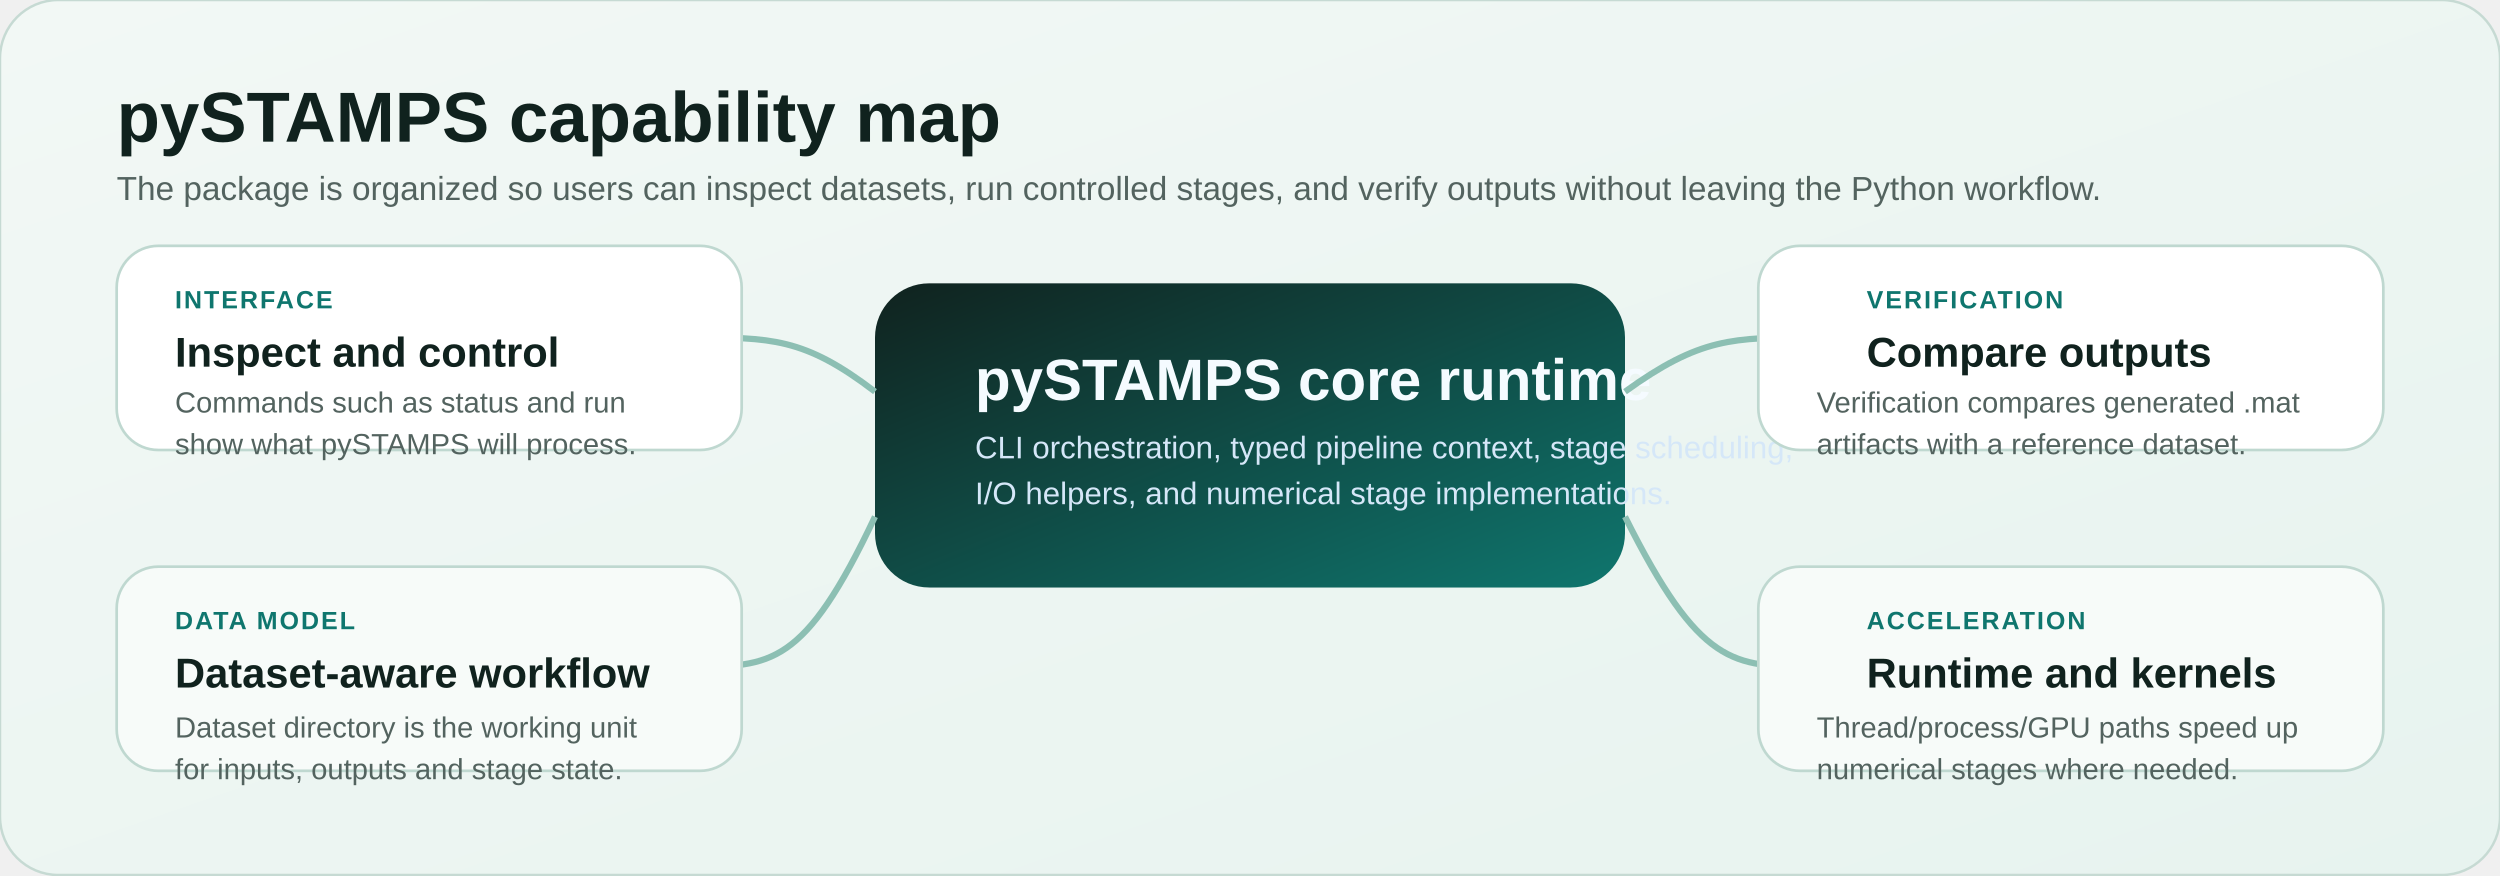
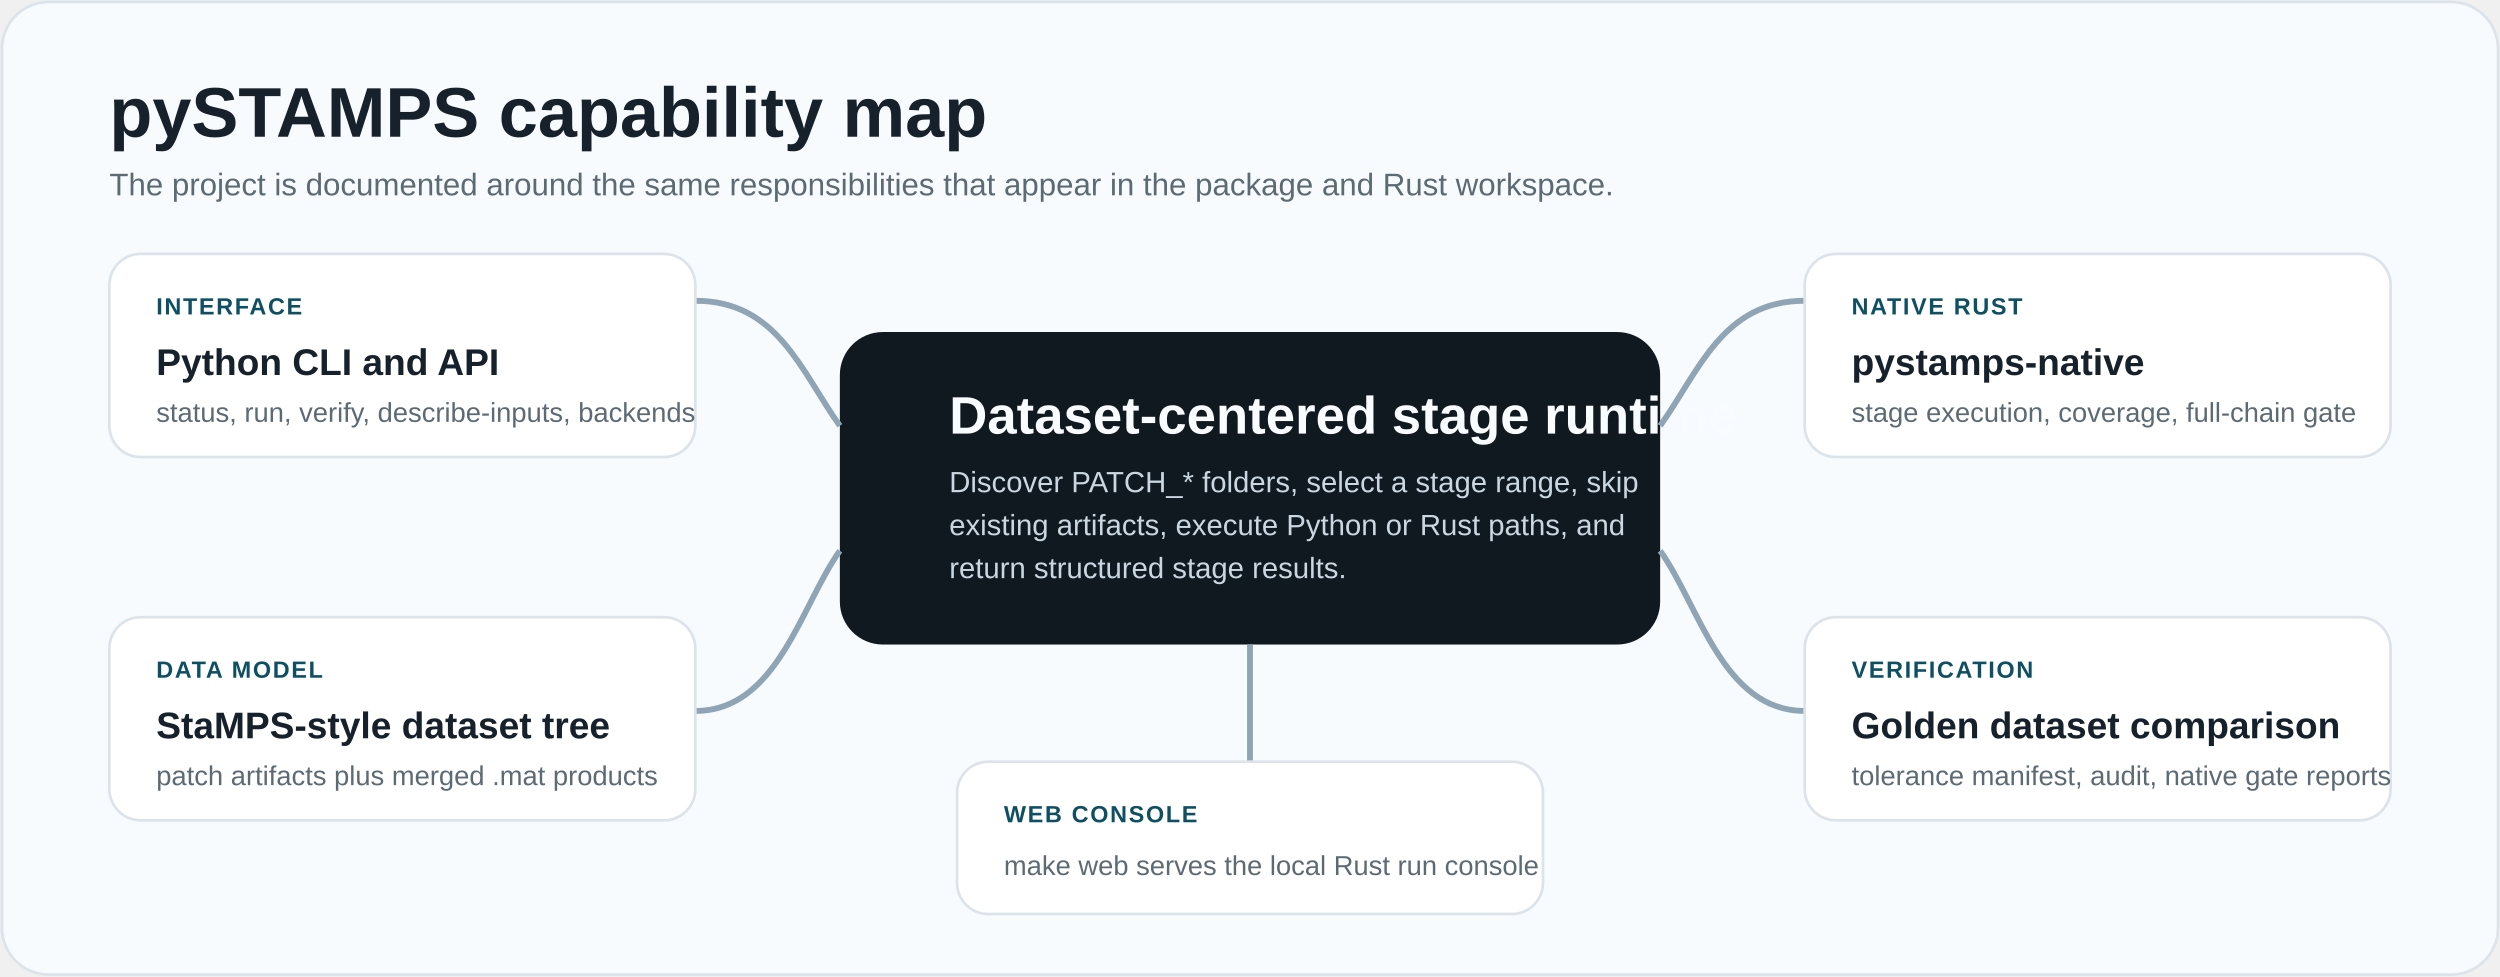
- <svg xmlns="http://www.w3.org/2000/svg" width="1200" height="420" viewBox="0 0 1200 420" role="img" aria-labelledby="title desc">
+ <svg xmlns="http://www.w3.org/2000/svg" width="1280" height="500" viewBox="0 0 1280 500" role="img" aria-labelledby="title desc">
  <defs>
-     <linearGradient id="bg" x1="0%" y1="0%" x2="100%" y2="100%">
-       <stop offset="0%" stop-color="#f2f8f5" />
-       <stop offset="100%" stop-color="#e7f3ef" />
-     </linearGradient>
-     <linearGradient id="hero" x1="0%" y1="0%" x2="100%" y2="100%">
-       <stop offset="0%" stop-color="#10221e" />
-       <stop offset="100%" stop-color="#0f766e" />
-     </linearGradient>
    <style>
-       .frame { fill: url(#bg); stroke: #c6dad3; stroke-width: 1.2; rx: 28; }
-       .core { fill: url(#hero); rx: 26; }
-       .cardA { fill: #ffffff; stroke: #bfd8d0; stroke-width: 1.3; rx: 20; }
-       .cardB { fill: #f7fbf9; stroke: #bfd8d0; stroke-width: 1.3; rx: 20; }
-       .title { fill: #10221e; font: 700 34px Arial, Helvetica, sans-serif; }
-       .sub { fill: #53635f; font: 500 16px Arial, Helvetica, sans-serif; }
-       .core-title { fill: #f5fbff; font: 700 28px Arial, Helvetica, sans-serif; }
-       .core-copy { fill: #d5e7f8; font: 500 15px Arial, Helvetica, sans-serif; }
-       .label { fill: #10221e; font: 700 20px Arial, Helvetica, sans-serif; }
-       .copy { fill: #53635f; font: 500 14px Arial, Helvetica, sans-serif; }
-       .mini { fill: #0f766e; font: 600 12px Arial, Helvetica, sans-serif; letter-spacing: 0.08em; }
-       .line { stroke: #8cbfb3; stroke-width: 3; fill: none; }
+       .frame { fill: #f8fbfd; stroke: #dce4ea; stroke-width: 1.4; rx: 24; }
+       .hub { fill: #101820; rx: 22; }
+       .card { fill: #ffffff; stroke: #dce4ea; stroke-width: 1.4; rx: 16; }
+       .line { stroke: #8fa4b4; stroke-width: 3; fill: none; }
+       .title { fill: #17212b; font: 700 36px Arial, Helvetica, sans-serif; }
+       .sub { fill: #5c6a73; font: 500 16px Arial, Helvetica, sans-serif; }
+       .hub-title { fill: #f8fbff; font: 700 27px Arial, Helvetica, sans-serif; }
+       .hub-copy { fill: #cad7e0; font: 500 15px Arial, Helvetica, sans-serif; }
+       .label { fill: #17212b; font: 700 19px Arial, Helvetica, sans-serif; }
+       .copy { fill: #5c6a73; font: 500 14px Arial, Helvetica, sans-serif; }
+       .tag { fill: #0f4f64; font: 700 12px Arial, Helvetica, sans-serif; letter-spacing: .07em; }
    </style>
  </defs>
-   <rect width="1200" height="420" class="frame" />
-   <text x="56" y="68" class="title">pySTAMPS capability map</text>
-   <text x="56" y="96" class="sub">The package is organized so users can inspect datasets, run controlled stages, and verify outputs without leaving the Python workflow.</text>
-   <rect x="420" y="136" width="360" height="146" class="core" />
-   <text x="468" y="192" class="core-title">pySTAMPS core runtime</text>
-   <text x="468" y="220" class="core-copy">CLI orchestration, typed pipeline context, stage scheduling,</text>
-   <text x="468" y="242" class="core-copy">I/O helpers, and numerical stage implementations.</text>
-   <path d="M 332 162 C 370 162, 386 162, 420 188" class="line" />
-   <path d="M 870 162 C 832 162, 816 162, 780 188" class="line" />
-   <path d="M 332 320 C 370 320, 386 320, 420 248" class="line" />
-   <path d="M 870 320 C 832 320, 816 320, 780 248" class="line" />
-   <rect x="56" y="118" width="300" height="98" class="cardA" />
-   <text x="84" y="148" class="mini">INTERFACE</text>
-   <text x="84" y="176" class="label">Inspect and control</text>
-   <text x="84" y="198" class="copy">Commands such as status and run</text>
-   <text x="84" y="218" class="copy">show what pySTAMPS will process.</text>
-   <rect x="844" y="118" width="300" height="98" class="cardA" />
-   <text x="896" y="148" class="mini">VERIFICATION</text>
-   <text x="896" y="176" class="label">Compare outputs</text>
-   <text x="872" y="198" class="copy">Verification compares generated .mat</text>
-   <text x="872" y="218" class="copy">artifacts with a reference dataset.</text>
-   <rect x="56" y="272" width="300" height="98" class="cardB" />
-   <text x="84" y="302" class="mini">DATA MODEL</text>
-   <text x="84" y="330" class="label">Dataset-aware workflow</text>
-   <text x="84" y="354" class="copy">Dataset directory is the working unit</text>
-   <text x="84" y="374" class="copy">for inputs, outputs and stage state.</text>
-   <rect x="844" y="272" width="300" height="98" class="cardB" />
-   <text x="896" y="302" class="mini">ACCELERATION</text>
-   <text x="896" y="330" class="label">Runtime and kernels</text>
-   <text x="872" y="354" class="copy">Thread/process/GPU paths speed up</text>
-   <text x="872" y="374" class="copy">numerical stages where needed.</text>
+   <rect x="1" y="1" width="1278" height="498" class="frame" />
+   <text x="56" y="70" class="title">pySTAMPS capability map</text>
+   <text x="56" y="100" class="sub">The project is documented around the same responsibilities that appear in the package and Rust workspace.</text>
+   <rect x="430" y="170" width="420" height="160" class="hub" />
+   <text x="486" y="222" class="hub-title">Dataset-centered stage runtime</text>
+   <text x="486" y="252" class="hub-copy">Discover PATCH_* folders, select a stage range, skip</text>
+   <text x="486" y="274" class="hub-copy">existing artifacts, execute Python or Rust paths, and</text>
+   <text x="486" y="296" class="hub-copy">return structured stage results.</text>
+   <path d="M356 154C398 154 410 190 430 218" class="line" />
+   <path d="M924 154C882 154 870 190 850 218" class="line" />
+   <path d="M356 364C398 364 410 310 430 282" class="line" />
+   <path d="M924 364C882 364 870 310 850 282" class="line" />
+   <path d="M640 390V330" class="line" />
+   <g transform="translate(56 130)">
+     <rect width="300" height="104" class="card" />
+     <text x="24" y="31" class="tag">INTERFACE</text>
+     <text x="24" y="62" class="label">Python CLI and API</text>
+     <text x="24" y="86" class="copy">status, run, verify, describe-inputs, backends</text>
+   </g>
+   <g transform="translate(924 130)">
+     <rect width="300" height="104" class="card" />
+     <text x="24" y="31" class="tag">NATIVE RUST</text>
+     <text x="24" y="62" class="label">pystamps-native</text>
+     <text x="24" y="86" class="copy">stage execution, coverage, full-chain gate</text>
+   </g>
+   <g transform="translate(56 316)">
+     <rect width="300" height="104" class="card" />
+     <text x="24" y="31" class="tag">DATA MODEL</text>
+     <text x="24" y="62" class="label">StaMPS-style dataset tree</text>
+     <text x="24" y="86" class="copy">patch artifacts plus merged .mat products</text>
+   </g>
+   <g transform="translate(924 316)">
+     <rect width="300" height="104" class="card" />
+     <text x="24" y="31" class="tag">VERIFICATION</text>
+     <text x="24" y="62" class="label">Golden dataset comparison</text>
+     <text x="24" y="86" class="copy">tolerance manifest, audit, native gate reports</text>
+   </g>
+   <g transform="translate(490 390)">
+     <rect width="300" height="78" class="card" />
+     <text x="24" y="31" class="tag">WEB CONSOLE</text>
+     <text x="24" y="58" class="copy">make web serves the local Rust run console</text>
+   </g>
</svg>
